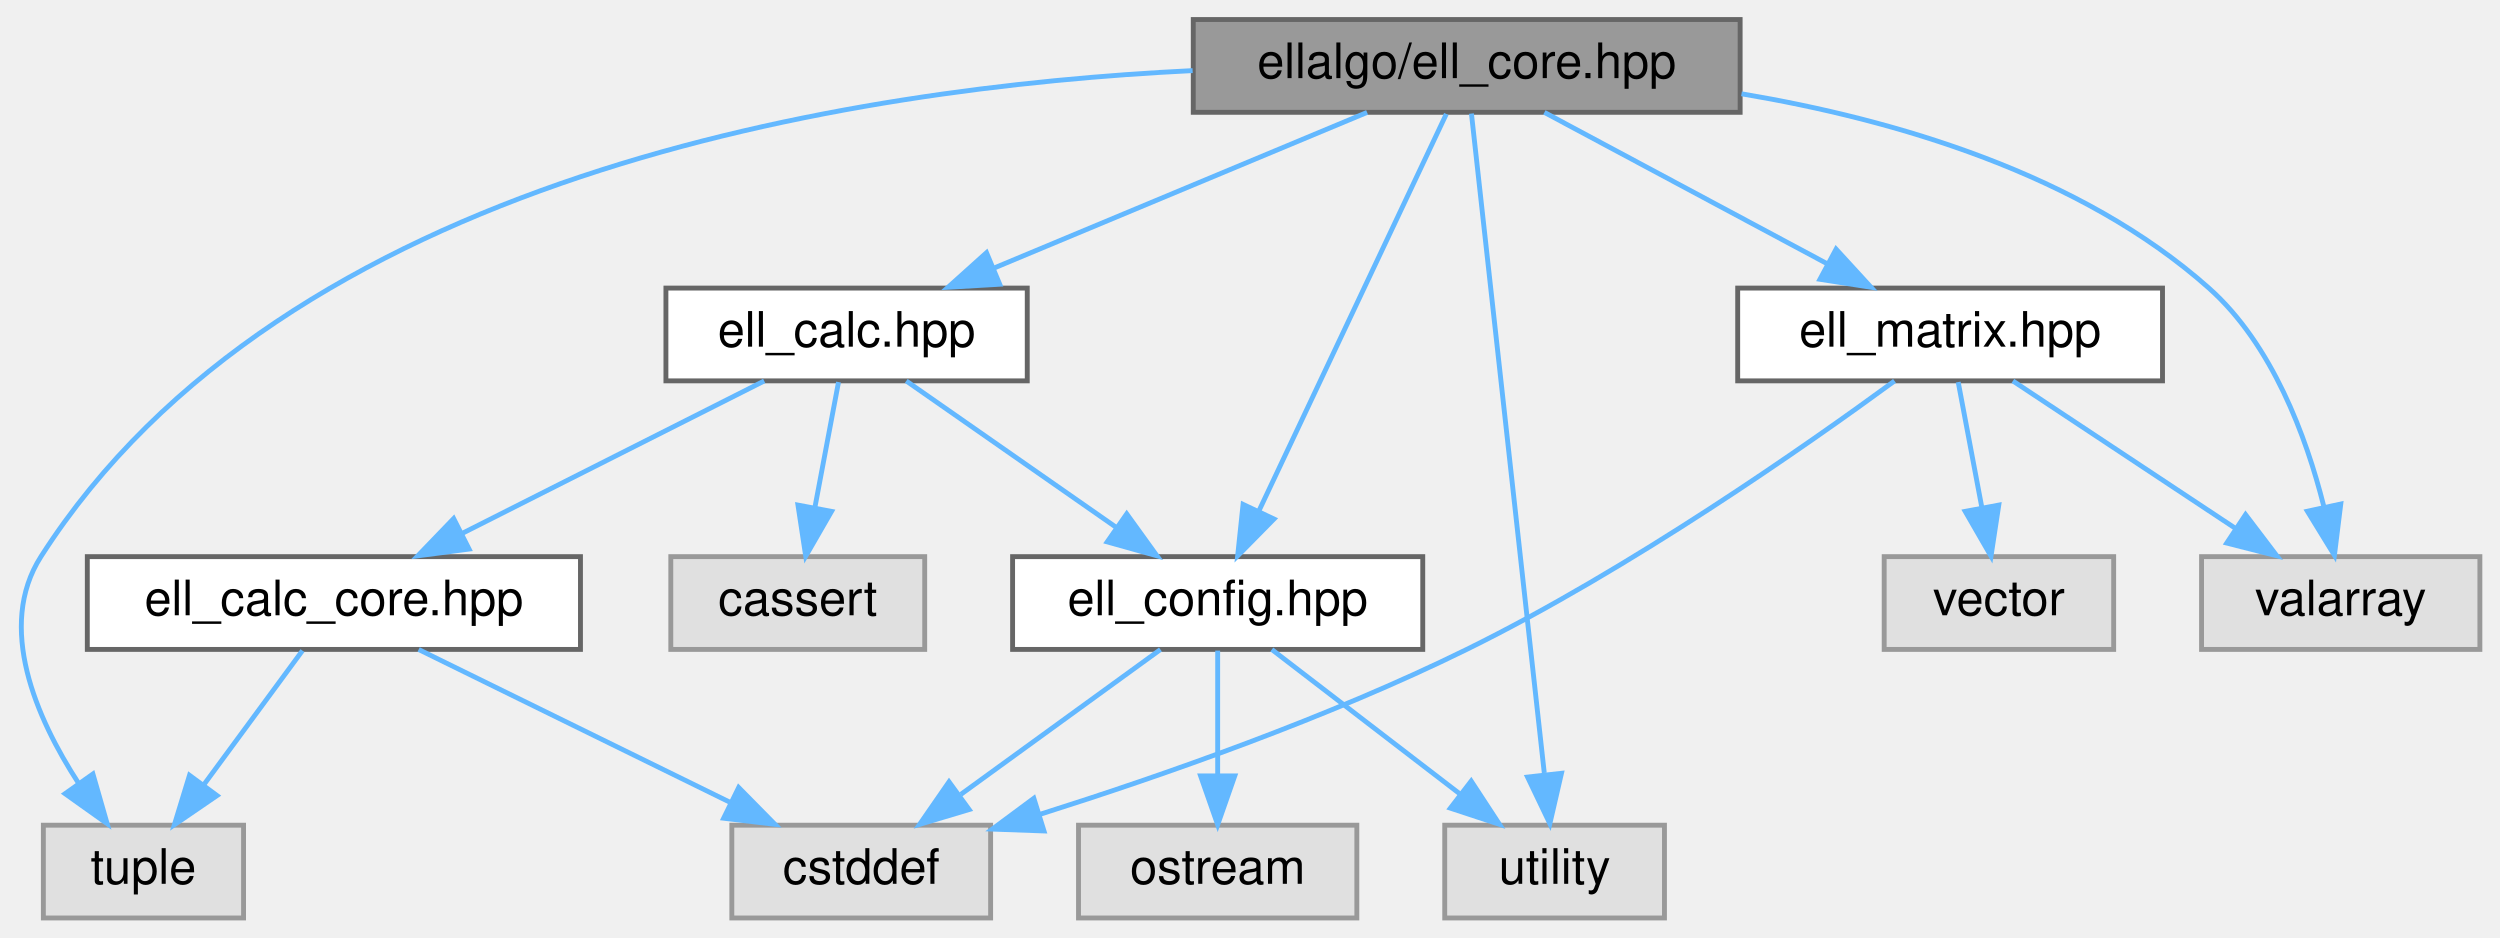
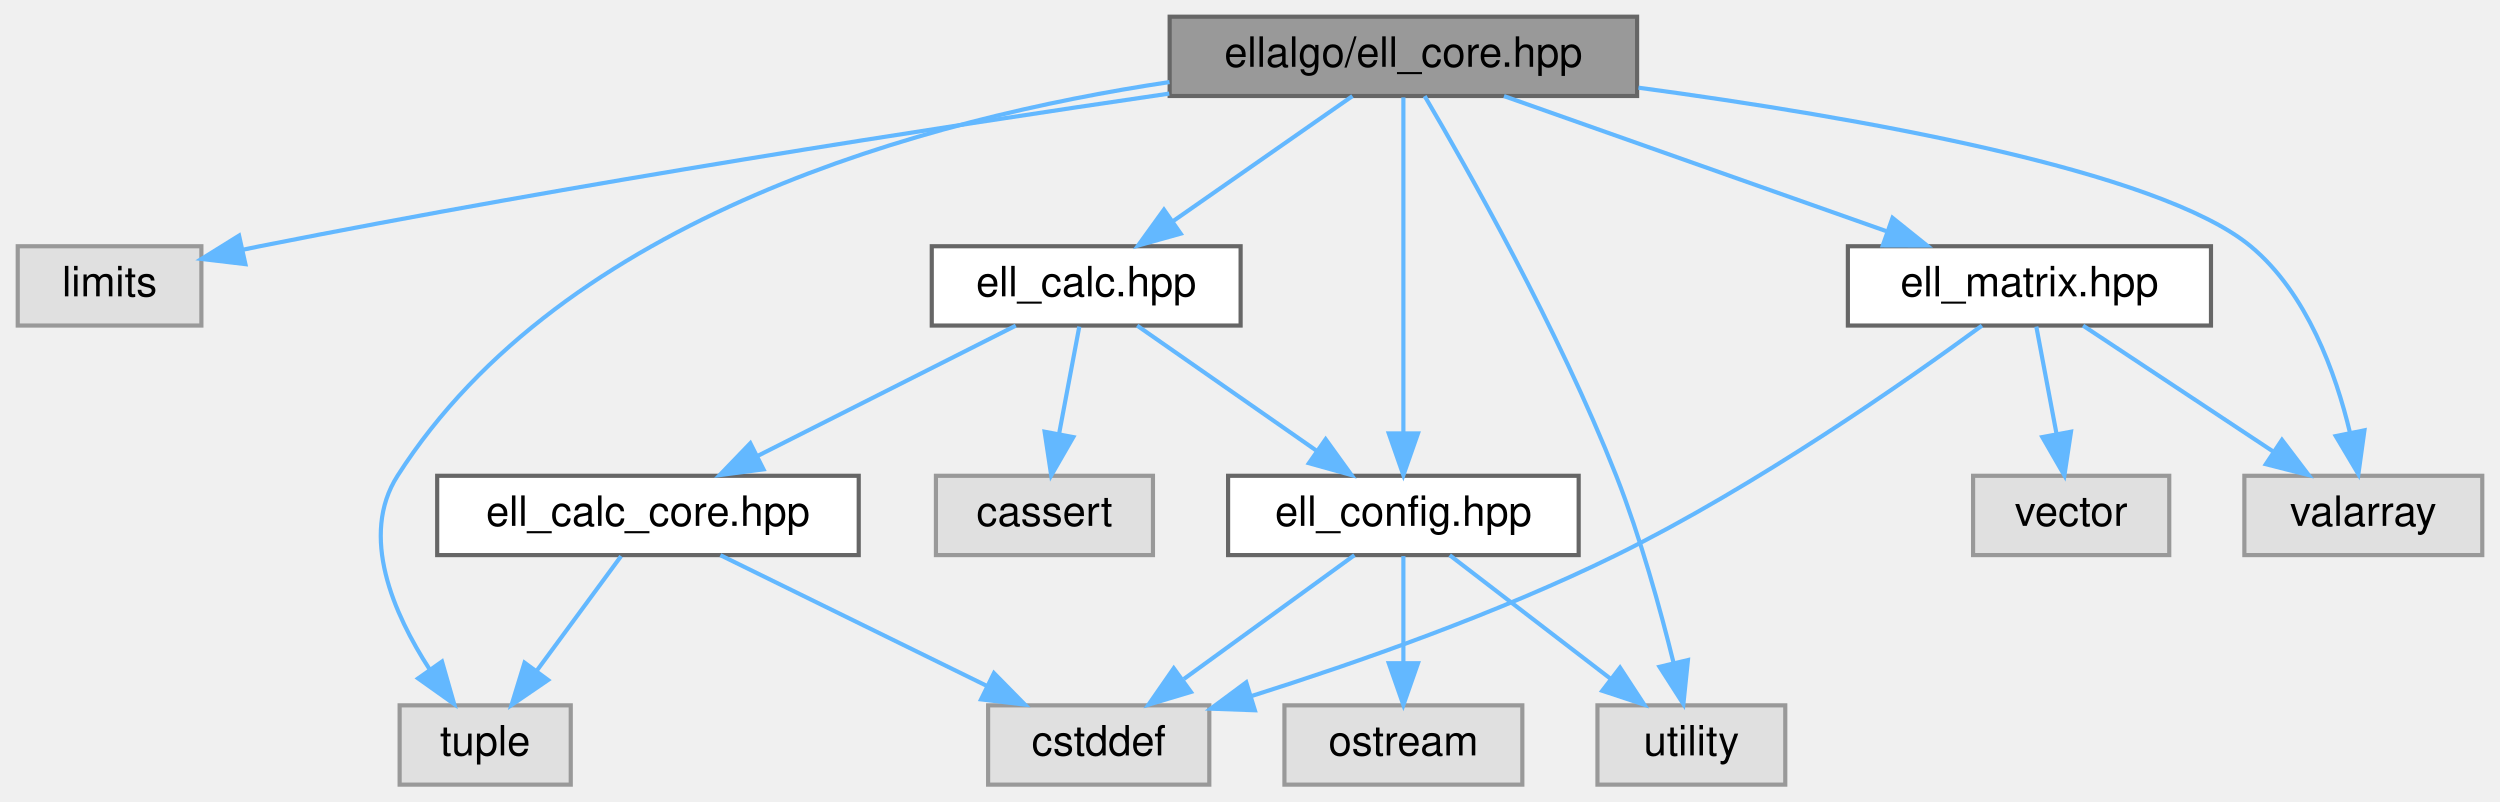
- <svg xmlns="http://www.w3.org/2000/svg" xmlns:xlink="http://www.w3.org/1999/xlink" width="512pt" height="192pt" viewBox="0.00 0.00 511.76 192.00">
+ <svg xmlns="http://www.w3.org/2000/svg" xmlns:xlink="http://www.w3.org/1999/xlink" width="599pt" height="192pt" viewBox="0.00 0.00 598.50 192.00">
  <g id="graph0" class="graph" transform="scale(1 1) rotate(0) translate(4 188)">
    <g id="Node000001" class="node">
      <g id="a_Node000001">
        <a xlink:title="Ellipsoid search space core with matrix update.">
-           <polygon fill="#999999" stroke="#666666" points="352.26,-184 240.26,-184 240.26,-165 352.26,-165 352.26,-184" />
-           <text text-anchor="middle" x="296.26" y="-172" font-family="Helvetica,sans-Serif" font-size="10.00">ellalgo/ell_core.hpp</text>
+           <polygon fill="#999999" stroke="#666666" points="388,-184 276,-184 276,-165 388,-165 388,-184" />
+           <text text-anchor="middle" x="332" y="-172" font-family="Helvetica,sans-Serif" font-size="10.00">ellalgo/ell_core.hpp</text>
        </a>
      </g>
    </g>
    <g id="Node000002" class="node">
      <g id="a_Node000002">
        <a xlink:title=" ">
-           <polygon fill="#e0e0e0" stroke="#999999" points="45.76,-19 4.76,-19 4.76,0 45.76,0 45.76,-19" />
-           <text text-anchor="middle" x="25.26" y="-7" font-family="Helvetica,sans-Serif" font-size="10.00">tuple</text>
+           <polygon fill="#e0e0e0" stroke="#999999" points="44,-129 0,-129 0,-110 44,-110 44,-129" />
+           <text text-anchor="middle" x="22" y="-117" font-family="Helvetica,sans-Serif" font-size="10.00">limits</text>
        </a>
      </g>
    </g>
    <g id="edge1_Node000001_Node000002" class="edge">
      <g id="a_edge1_Node000001_Node000002">
        <a xlink:title=" ">
-           <path fill="none" stroke="#63b8ff" d="M240.13,-173.54C170.32,-170.11 54.25,-152.17 4.26,-74 -4.88,-59.69 3.27,-41.01 11.95,-27.62" />
-           <polygon fill="#63b8ff" stroke="#63b8ff" points="14.91,-29.49 17.83,-19.31 9.2,-25.45 14.91,-29.49" />
+           <path fill="none" stroke="#63b8ff" d="M275.9,-165.58C220.37,-157.46 133.03,-143.93 58,-129 56.72,-128.75 55.43,-128.48 54.12,-128.2" />
+           <polygon fill="#63b8ff" stroke="#63b8ff" points="54.55,-124.71 44.03,-125.96 53.03,-131.55 54.55,-124.71" />
        </a>
      </g>
    </g>
    <g id="Node000003" class="node">
      <g id="a_Node000003">
        <a xlink:title=" ">
-           <polygon fill="#e0e0e0" stroke="#999999" points="336.76,-19 291.76,-19 291.76,0 336.76,0 336.76,-19" />
-           <text text-anchor="middle" x="314.26" y="-7" font-family="Helvetica,sans-Serif" font-size="10.00">utility</text>
+           <polygon fill="#e0e0e0" stroke="#999999" points="132.5,-19 91.5,-19 91.5,0 132.5,0 132.5,-19" />
+           <text text-anchor="middle" x="112" y="-7" font-family="Helvetica,sans-Serif" font-size="10.00">tuple</text>
        </a>
      </g>
    </g>
    <g id="edge2_Node000001_Node000003" class="edge">
      <g id="a_edge2_Node000001_Node000003">
        <a xlink:title=" ">
-           <path fill="none" stroke="#63b8ff" d="M297.23,-164.74C300.04,-139.31 308.24,-65.08 312.15,-29.69" />
-           <polygon fill="#63b8ff" stroke="#63b8ff" points="315.67,-29.63 313.29,-19.31 308.72,-28.86 315.67,-29.63" />
+           <path fill="none" stroke="#63b8ff" d="M275.96,-168.34C218.12,-159.65 130.87,-136.35 91,-74 81.85,-59.69 90.01,-41.01 98.69,-27.62" />
+           <polygon fill="#63b8ff" stroke="#63b8ff" points="101.65,-29.49 104.57,-19.31 95.93,-25.45 101.65,-29.49" />
        </a>
      </g>
    </g>
    <g id="Node000004" class="node">
      <g id="a_Node000004">
        <a xlink:title=" ">
-           <polygon fill="#e0e0e0" stroke="#999999" points="503.76,-74 446.76,-74 446.76,-55 503.76,-55 503.76,-74" />
-           <text text-anchor="middle" x="475.26" y="-62" font-family="Helvetica,sans-Serif" font-size="10.00">valarray</text>
+           <polygon fill="#e0e0e0" stroke="#999999" points="423.5,-19 378.5,-19 378.5,0 423.5,0 423.5,-19" />
+           <text text-anchor="middle" x="401" y="-7" font-family="Helvetica,sans-Serif" font-size="10.00">utility</text>
        </a>
      </g>
    </g>
    <g id="edge3_Node000001_Node000004" class="edge">
      <g id="a_edge3_Node000001_Node000004">
        <a xlink:title=" ">
-           <path fill="none" stroke="#63b8ff" d="M352.54,-168.79C383.96,-163.51 421.96,-152.39 448.26,-129 461.26,-117.44 468.2,-98.57 471.77,-84.4" />
-           <polygon fill="#63b8ff" stroke="#63b8ff" points="475.27,-84.78 473.97,-74.27 468.43,-83.3 475.27,-84.78" />
+           <path fill="none" stroke="#63b8ff" d="M337.1,-164.98C347.03,-148.11 369.21,-109.04 383,-74 388.78,-59.32 393.55,-42.07 396.72,-29.25" />
+           <polygon fill="#63b8ff" stroke="#63b8ff" points="400.18,-29.85 399.09,-19.31 393.37,-28.23 400.18,-29.85" />
        </a>
      </g>
    </g>
    <g id="Node000005" class="node">
      <g id="a_Node000005">
-         <a xlink:href="ell__calc_8hpp.html" target="_top" xlink:title="Ellipsoid computation layer with cut dispatch.">
-           <polygon fill="white" stroke="#666666" points="206.26,-129 132.26,-129 132.26,-110 206.26,-110 206.26,-129" />
-           <text text-anchor="middle" x="169.26" y="-117" font-family="Helvetica,sans-Serif" font-size="10.00">ell_calc.hpp</text>
+         <a xlink:title=" ">
+           <polygon fill="#e0e0e0" stroke="#999999" points="590.5,-74 533.5,-74 533.5,-55 590.5,-55 590.5,-74" />
+           <text text-anchor="middle" x="562" y="-62" font-family="Helvetica,sans-Serif" font-size="10.00">valarray</text>
        </a>
      </g>
    </g>
    <g id="edge4_Node000001_Node000005" class="edge">
      <g id="a_edge4_Node000001_Node000005">
        <a xlink:title=" ">
-           <path fill="none" stroke="#63b8ff" d="M275.86,-164.98C255.25,-156.38 223.16,-142.99 199.57,-133.15" />
-           <polygon fill="#63b8ff" stroke="#63b8ff" points="200.62,-129.79 190.04,-129.17 197.92,-136.25 200.62,-129.79" />
+           <path fill="none" stroke="#63b8ff" d="M388.33,-166.99C440.42,-159.96 512.99,-147.25 535,-129 548.52,-117.79 555.41,-98.59 558.83,-84.23" />
+           <polygon fill="#63b8ff" stroke="#63b8ff" points="562.27,-84.9 560.82,-74.4 555.4,-83.51 562.27,-84.9" />
+         </a>
+       </g>
+     </g>
+     <g id="Node000006" class="node">
+       <g id="a_Node000006">
+         <a xlink:href="ell__calc_8hpp.html" target="_top" xlink:title="Ellipsoid computation layer with cut dispatch.">
+           <polygon fill="white" stroke="#666666" points="293,-129 219,-129 219,-110 293,-110 293,-129" />
+           <text text-anchor="middle" x="256" y="-117" font-family="Helvetica,sans-Serif" font-size="10.00">ell_calc.hpp</text>
+         </a>
+       </g>
+     </g>
+     <g id="edge5_Node000001_Node000006" class="edge">
+       <g id="a_edge5_Node000001_Node000006">
+         <a xlink:title=" ">
+           <path fill="none" stroke="#63b8ff" d="M319.79,-164.98C308.22,-156.92 290.62,-144.65 276.84,-135.03" />
+           <polygon fill="#63b8ff" stroke="#63b8ff" points="278.64,-132.02 268.43,-129.17 274.63,-137.76 278.64,-132.02" />
+         </a>
+       </g>
+     </g>
+     <g id="Node000010" class="node">
+       <g id="a_Node000010">
+         <a xlink:href="ell__config_8hpp.html" target="_top" xlink:title="Configuration types and constants for the ellipsoid algorithm.">
+           <polygon fill="white" stroke="#666666" points="374,-74 290,-74 290,-55 374,-55 374,-74" />
+           <text text-anchor="middle" x="332" y="-62" font-family="Helvetica,sans-Serif" font-size="10.00">ell_config.hpp</text>
+         </a>
+       </g>
+     </g>
+     <g id="edge14_Node000001_Node000010" class="edge">
+       <g id="a_edge14_Node000001_Node000010">
+         <a xlink:title=" ">
+           <path fill="none" stroke="#63b8ff" d="M332,-164.66C332,-147.17 332,-107.8 332,-84.27" />
+           <polygon fill="#63b8ff" stroke="#63b8ff" points="335.5,-84.16 332,-74.16 328.5,-84.16 335.5,-84.16" />
+         </a>
+       </g>
+     </g>
+     <g id="Node000012" class="node">
+       <g id="a_Node000012">
+         <a xlink:href="ell__matrix_8hpp.html" target="_top" xlink:title="Square matrix with flat storage and strided views.">
+           <polygon fill="white" stroke="#666666" points="525.5,-129 438.5,-129 438.5,-110 525.5,-110 525.5,-129" />
+           <text text-anchor="middle" x="482" y="-117" font-family="Helvetica,sans-Serif" font-size="10.00">ell_matrix.hpp</text>
+         </a>
+       </g>
+     </g>
+     <g id="edge15_Node000001_Node000012" class="edge">
+       <g id="a_edge15_Node000001_Node000012">
+         <a xlink:title=" ">
+           <path fill="none" stroke="#63b8ff" d="M356.1,-164.98C380.88,-156.23 419.7,-142.51 447.69,-132.62" />
+           <polygon fill="#63b8ff" stroke="#63b8ff" points="449.2,-135.8 457.46,-129.17 446.87,-129.2 449.2,-135.8" />
+         </a>
+       </g>
+     </g>
+     <g id="Node000007" class="node">
+       <g id="a_Node000007">
+         <a xlink:title=" ">
+           <polygon fill="#e0e0e0" stroke="#999999" points="272,-74 220,-74 220,-55 272,-55 272,-74" />
+           <text text-anchor="middle" x="246" y="-62" font-family="Helvetica,sans-Serif" font-size="10.00">cassert</text>
+         </a>
+       </g>
+     </g>
+     <g id="edge6_Node000006_Node000007" class="edge">
+       <g id="a_edge6_Node000006_Node000007">
+         <a xlink:title=" ">
+           <path fill="none" stroke="#63b8ff" d="M254.35,-109.75C253.04,-102.8 251.16,-92.85 249.52,-84.13" />
+           <polygon fill="#63b8ff" stroke="#63b8ff" points="252.91,-83.27 247.62,-74.09 246.04,-84.56 252.91,-83.27" />
+         </a>
+       </g>
+     </g>
+     <g id="Node000008" class="node">
+       <g id="a_Node000008">
+         <a xlink:href="ell__calc__core_8hpp.html" target="_top" xlink:title="Core ellipsoid calculation routines.">
+           <polygon fill="white" stroke="#666666" points="201.5,-74 100.5,-74 100.5,-55 201.5,-55 201.5,-74" />
+           <text text-anchor="middle" x="151" y="-62" font-family="Helvetica,sans-Serif" font-size="10.00">ell_calc_core.hpp</text>
+         </a>
+       </g>
+     </g>
+     <g id="edge7_Node000006_Node000008" class="edge">
+       <g id="a_edge7_Node000006_Node000008">
+         <a xlink:title=" ">
+           <path fill="none" stroke="#63b8ff" d="M239.13,-109.98C222.39,-101.54 196.5,-88.47 177.11,-78.68" />
+           <polygon fill="#63b8ff" stroke="#63b8ff" points="178.68,-75.55 168.18,-74.17 175.53,-81.8 178.68,-75.55" />
+         </a>
+       </g>
+     </g>
+     <g id="edge10_Node000006_Node000010" class="edge">
+       <g id="a_edge10_Node000006_Node000010">
+         <a xlink:title=" ">
+           <path fill="none" stroke="#63b8ff" d="M268.21,-109.98C279.78,-101.92 297.38,-89.65 311.16,-80.03" />
+           <polygon fill="#63b8ff" stroke="#63b8ff" points="313.37,-82.76 319.57,-74.17 309.36,-77.02 313.37,-82.76" />
+         </a>
+       </g>
+     </g>
+     <g id="edge9_Node000008_Node000003" class="edge">
+       <g id="a_edge9_Node000008_Node000003">
+         <a xlink:title=" ">
+           <path fill="none" stroke="#63b8ff" d="M144.56,-54.75C139.11,-47.34 131.14,-36.5 124.44,-27.41" />
+           <polygon fill="#63b8ff" stroke="#63b8ff" points="127.07,-25.07 118.32,-19.09 121.43,-29.22 127.07,-25.07" />
        </a>
      </g>
    </g>
    <g id="Node000009" class="node">
      <g id="a_Node000009">
-         <a xlink:href="ell__config_8hpp.html" target="_top" xlink:title="Configuration types and constants for the ellipsoid algorithm.">
-           <polygon fill="white" stroke="#666666" points="287.26,-74 203.26,-74 203.26,-55 287.26,-55 287.26,-74" />
-           <text text-anchor="middle" x="245.26" y="-62" font-family="Helvetica,sans-Serif" font-size="10.00">ell_config.hpp</text>
-         </a>
-       </g>
-     </g>
-     <g id="edge13_Node000001_Node000009" class="edge">
-       <g id="a_edge13_Node000001_Node000009">
-         <a xlink:title=" ">
-           <path fill="none" stroke="#63b8ff" d="M292.09,-164.66C283.72,-146.93 264.73,-106.73 253.68,-83.32" />
-           <polygon fill="#63b8ff" stroke="#63b8ff" points="256.79,-81.71 249.35,-74.16 250.46,-84.7 256.79,-81.71" />
+         <a xlink:title=" ">
+           <polygon fill="#e0e0e0" stroke="#999999" points="285.5,-19 232.5,-19 232.5,0 285.5,0 285.5,-19" />
+           <text text-anchor="middle" x="259" y="-7" font-family="Helvetica,sans-Serif" font-size="10.00">cstddef</text>
+         </a>
+       </g>
+     </g>
+     <g id="edge8_Node000008_Node000009" class="edge">
+       <g id="a_edge8_Node000008_Node000009">
+         <a xlink:title=" ">
+           <path fill="none" stroke="#63b8ff" d="M168.35,-54.98C185.57,-46.54 212.2,-33.47 232.15,-23.68" />
+           <polygon fill="#63b8ff" stroke="#63b8ff" points="233.9,-26.72 241.33,-19.17 230.81,-20.43 233.9,-26.72" />
+         </a>
+       </g>
+     </g>
+     <g id="edge13_Node000010_Node000004" class="edge">
+       <g id="a_edge13_Node000010_Node000004">
+         <a xlink:title=" ">
+           <path fill="none" stroke="#63b8ff" d="M343.09,-54.98C353.49,-47 369.26,-34.88 381.72,-25.31" />
+           <polygon fill="#63b8ff" stroke="#63b8ff" points="383.91,-28.04 389.71,-19.17 379.65,-22.49 383.91,-28.04" />
+         </a>
+       </g>
+     </g>
+     <g id="edge11_Node000010_Node000009" class="edge">
+       <g id="a_edge11_Node000010_Node000009">
+         <a xlink:title=" ">
+           <path fill="none" stroke="#63b8ff" d="M320.27,-54.98C309.27,-47 292.58,-34.88 279.4,-25.31" />
+           <polygon fill="#63b8ff" stroke="#63b8ff" points="281.09,-22.21 270.94,-19.17 276.98,-27.88 281.09,-22.21" />
        </a>
      </g>
    </g>
    <g id="Node000011" class="node">
      <g id="a_Node000011">
-         <a xlink:href="ell__matrix_8hpp.html" target="_top" xlink:title="Square matrix with flat storage and strided views.">
-           <polygon fill="white" stroke="#666666" points="438.76,-129 351.76,-129 351.76,-110 438.76,-110 438.76,-129" />
-           <text text-anchor="middle" x="395.26" y="-117" font-family="Helvetica,sans-Serif" font-size="10.00">ell_matrix.hpp</text>
-         </a>
-       </g>
-     </g>
-     <g id="edge14_Node000001_Node000011" class="edge">
-       <g id="a_edge14_Node000001_Node000011">
-         <a xlink:title=" ">
-           <path fill="none" stroke="#63b8ff" d="M312.17,-164.98C327.81,-156.61 351.92,-143.7 370.15,-133.95" />
-           <polygon fill="#63b8ff" stroke="#63b8ff" points="371.91,-136.98 379.07,-129.17 368.6,-130.8 371.91,-136.98" />
-         </a>
-       </g>
-     </g>
-     <g id="Node000006" class="node">
-       <g id="a_Node000006">
-         <a xlink:title=" ">
-           <polygon fill="#e0e0e0" stroke="#999999" points="185.26,-74 133.26,-74 133.26,-55 185.26,-55 185.26,-74" />
-           <text text-anchor="middle" x="159.26" y="-62" font-family="Helvetica,sans-Serif" font-size="10.00">cassert</text>
-         </a>
-       </g>
-     </g>
-     <g id="edge5_Node000005_Node000006" class="edge">
-       <g id="a_edge5_Node000005_Node000006">
-         <a xlink:title=" ">
-           <path fill="none" stroke="#63b8ff" d="M167.61,-109.75C166.3,-102.8 164.42,-92.85 162.78,-84.13" />
-           <polygon fill="#63b8ff" stroke="#63b8ff" points="166.18,-83.27 160.89,-74.09 159.3,-84.56 166.18,-83.27" />
-         </a>
-       </g>
-     </g>
-     <g id="Node000007" class="node">
-       <g id="a_Node000007">
-         <a xlink:href="ell__calc__core_8hpp.html" target="_top" xlink:title="Core ellipsoid calculation routines.">
-           <polygon fill="white" stroke="#666666" points="114.76,-74 13.76,-74 13.76,-55 114.76,-55 114.76,-74" />
-           <text text-anchor="middle" x="64.26" y="-62" font-family="Helvetica,sans-Serif" font-size="10.00">ell_calc_core.hpp</text>
-         </a>
-       </g>
-     </g>
-     <g id="edge6_Node000005_Node000007" class="edge">
-       <g id="a_edge6_Node000005_Node000007">
-         <a xlink:title=" ">
-           <path fill="none" stroke="#63b8ff" d="M152.39,-109.98C135.66,-101.54 109.77,-88.47 90.37,-78.68" />
-           <polygon fill="#63b8ff" stroke="#63b8ff" points="91.95,-75.55 81.44,-74.17 88.79,-81.8 91.95,-75.55" />
-         </a>
-       </g>
-     </g>
-     <g id="edge9_Node000005_Node000009" class="edge">
-       <g id="a_edge9_Node000005_Node000009">
-         <a xlink:title=" ">
-           <path fill="none" stroke="#63b8ff" d="M181.48,-109.98C193.04,-101.92 210.64,-89.65 224.43,-80.03" />
-           <polygon fill="#63b8ff" stroke="#63b8ff" points="226.63,-82.76 232.83,-74.17 222.63,-77.02 226.63,-82.76" />
-         </a>
-       </g>
-     </g>
-     <g id="edge8_Node000007_Node000002" class="edge">
-       <g id="a_edge8_Node000007_Node000002">
-         <a xlink:title=" ">
-           <path fill="none" stroke="#63b8ff" d="M57.82,-54.75C52.37,-47.34 44.4,-36.5 37.71,-27.41" />
-           <polygon fill="#63b8ff" stroke="#63b8ff" points="40.33,-25.07 31.59,-19.09 34.69,-29.22 40.33,-25.07" />
-         </a>
-       </g>
-     </g>
-     <g id="Node000008" class="node">
-       <g id="a_Node000008">
-         <a xlink:title=" ">
-           <polygon fill="#e0e0e0" stroke="#999999" points="198.76,-19 145.76,-19 145.76,0 198.76,0 198.76,-19" />
-           <text text-anchor="middle" x="172.26" y="-7" font-family="Helvetica,sans-Serif" font-size="10.00">cstddef</text>
-         </a>
-       </g>
-     </g>
-     <g id="edge7_Node000007_Node000008" class="edge">
-       <g id="a_edge7_Node000007_Node000008">
-         <a xlink:title=" ">
-           <path fill="none" stroke="#63b8ff" d="M81.62,-54.98C98.83,-46.54 125.46,-33.47 145.41,-23.68" />
-           <polygon fill="#63b8ff" stroke="#63b8ff" points="147.16,-26.72 154.6,-19.17 144.08,-20.43 147.16,-26.72" />
-         </a>
-       </g>
-     </g>
-     <g id="edge12_Node000009_Node000003" class="edge">
-       <g id="a_edge12_Node000009_Node000003">
-         <a xlink:title=" ">
-           <path fill="none" stroke="#63b8ff" d="M256.35,-54.98C266.75,-47 282.53,-34.88 294.99,-25.31" />
-           <polygon fill="#63b8ff" stroke="#63b8ff" points="297.18,-28.04 302.98,-19.17 292.91,-22.49 297.18,-28.04" />
-         </a>
-       </g>
-     </g>
-     <g id="edge10_Node000009_Node000008" class="edge">
-       <g id="a_edge10_Node000009_Node000008">
-         <a xlink:title=" ">
-           <path fill="none" stroke="#63b8ff" d="M233.54,-54.98C222.53,-47 205.84,-34.88 192.66,-25.31" />
-           <polygon fill="#63b8ff" stroke="#63b8ff" points="194.36,-22.21 184.21,-19.17 190.24,-27.88 194.36,-22.21" />
-         </a>
-       </g>
-     </g>
-     <g id="Node000010" class="node">
-       <g id="a_Node000010">
-         <a xlink:title=" ">
-           <polygon fill="#e0e0e0" stroke="#999999" points="273.76,-19 216.76,-19 216.76,0 273.76,0 273.76,-19" />
-           <text text-anchor="middle" x="245.26" y="-7" font-family="Helvetica,sans-Serif" font-size="10.00">ostream</text>
-         </a>
-       </g>
-     </g>
-     <g id="edge11_Node000009_Node000010" class="edge">
-       <g id="a_edge11_Node000009_Node000010">
-         <a xlink:title=" ">
-           <path fill="none" stroke="#63b8ff" d="M245.26,-54.75C245.26,-47.8 245.26,-37.85 245.26,-29.13" />
-           <polygon fill="#63b8ff" stroke="#63b8ff" points="248.76,-29.09 245.26,-19.09 241.76,-29.09 248.76,-29.09" />
-         </a>
-       </g>
-     </g>
-     <g id="edge16_Node000011_Node000004" class="edge">
-       <g id="a_edge16_Node000011_Node000004">
-         <a xlink:title=" ">
-           <path fill="none" stroke="#63b8ff" d="M408.12,-109.98C420.41,-101.84 439.17,-89.41 453.74,-79.76" />
-           <polygon fill="#63b8ff" stroke="#63b8ff" points="455.77,-82.61 462.18,-74.17 451.91,-76.78 455.77,-82.61" />
-         </a>
-       </g>
-     </g>
-     <g id="edge15_Node000011_Node000008" class="edge">
-       <g id="a_edge15_Node000011_Node000008">
-         <a xlink:title=" ">
-           <path fill="none" stroke="#63b8ff" d="M383.88,-109.98C365.97,-96.86 329.79,-71.5 296.26,-55 267.95,-41.06 234.13,-29.22 208.97,-21.26" />
-           <polygon fill="#63b8ff" stroke="#63b8ff" points="209.69,-17.82 199.1,-18.2 207.61,-24.51 209.69,-17.82" />
-         </a>
-       </g>
-     </g>
-     <g id="Node000012" class="node">
-       <g id="a_Node000012">
-         <a xlink:title=" ">
-           <polygon fill="#e0e0e0" stroke="#999999" points="428.76,-74 381.76,-74 381.76,-55 428.76,-55 428.76,-74" />
-           <text text-anchor="middle" x="405.26" y="-62" font-family="Helvetica,sans-Serif" font-size="10.00">vector</text>
-         </a>
-       </g>
-     </g>
-     <g id="edge17_Node000011_Node000012" class="edge">
-       <g id="a_edge17_Node000011_Node000012">
-         <a xlink:title=" ">
-           <path fill="none" stroke="#63b8ff" d="M396.92,-109.75C398.23,-102.8 400.11,-92.85 401.75,-84.13" />
-           <polygon fill="#63b8ff" stroke="#63b8ff" points="405.23,-84.56 403.64,-74.09 398.35,-83.27 405.23,-84.56" />
+         <a xlink:title=" ">
+           <polygon fill="#e0e0e0" stroke="#999999" points="360.5,-19 303.5,-19 303.5,0 360.5,0 360.5,-19" />
+           <text text-anchor="middle" x="332" y="-7" font-family="Helvetica,sans-Serif" font-size="10.00">ostream</text>
+         </a>
+       </g>
+     </g>
+     <g id="edge12_Node000010_Node000011" class="edge">
+       <g id="a_edge12_Node000010_Node000011">
+         <a xlink:title=" ">
+           <path fill="none" stroke="#63b8ff" d="M332,-54.75C332,-47.8 332,-37.85 332,-29.13" />
+           <polygon fill="#63b8ff" stroke="#63b8ff" points="335.5,-29.09 332,-19.09 328.5,-29.09 335.5,-29.09" />
+         </a>
+       </g>
+     </g>
+     <g id="edge17_Node000012_Node000005" class="edge">
+       <g id="a_edge17_Node000012_Node000005">
+         <a xlink:title=" ">
+           <path fill="none" stroke="#63b8ff" d="M494.85,-109.98C507.14,-101.84 525.91,-89.41 540.48,-79.76" />
+           <polygon fill="#63b8ff" stroke="#63b8ff" points="542.51,-82.61 548.91,-74.17 538.64,-76.78 542.51,-82.61" />
+         </a>
+       </g>
+     </g>
+     <g id="edge16_Node000012_Node000009" class="edge">
+       <g id="a_edge16_Node000012_Node000009">
+         <a xlink:title=" ">
+           <path fill="none" stroke="#63b8ff" d="M470.62,-109.98C452.71,-96.86 416.53,-71.5 383,-55 354.68,-41.06 320.87,-29.22 295.71,-21.26" />
+           <polygon fill="#63b8ff" stroke="#63b8ff" points="296.42,-17.82 285.84,-18.2 294.35,-24.51 296.42,-17.82" />
+         </a>
+       </g>
+     </g>
+     <g id="Node000013" class="node">
+       <g id="a_Node000013">
+         <a xlink:title=" ">
+           <polygon fill="#e0e0e0" stroke="#999999" points="515.5,-74 468.5,-74 468.5,-55 515.5,-55 515.5,-74" />
+           <text text-anchor="middle" x="492" y="-62" font-family="Helvetica,sans-Serif" font-size="10.00">vector</text>
+         </a>
+       </g>
+     </g>
+     <g id="edge18_Node000012_Node000013" class="edge">
+       <g id="a_edge18_Node000012_Node000013">
+         <a xlink:title=" ">
+           <path fill="none" stroke="#63b8ff" d="M483.65,-109.75C484.96,-102.8 486.84,-92.85 488.48,-84.13" />
+           <polygon fill="#63b8ff" stroke="#63b8ff" points="491.96,-84.56 490.38,-74.09 485.09,-83.27 491.96,-84.56" />
        </a>
      </g>
    </g>
  </g>
</svg>
